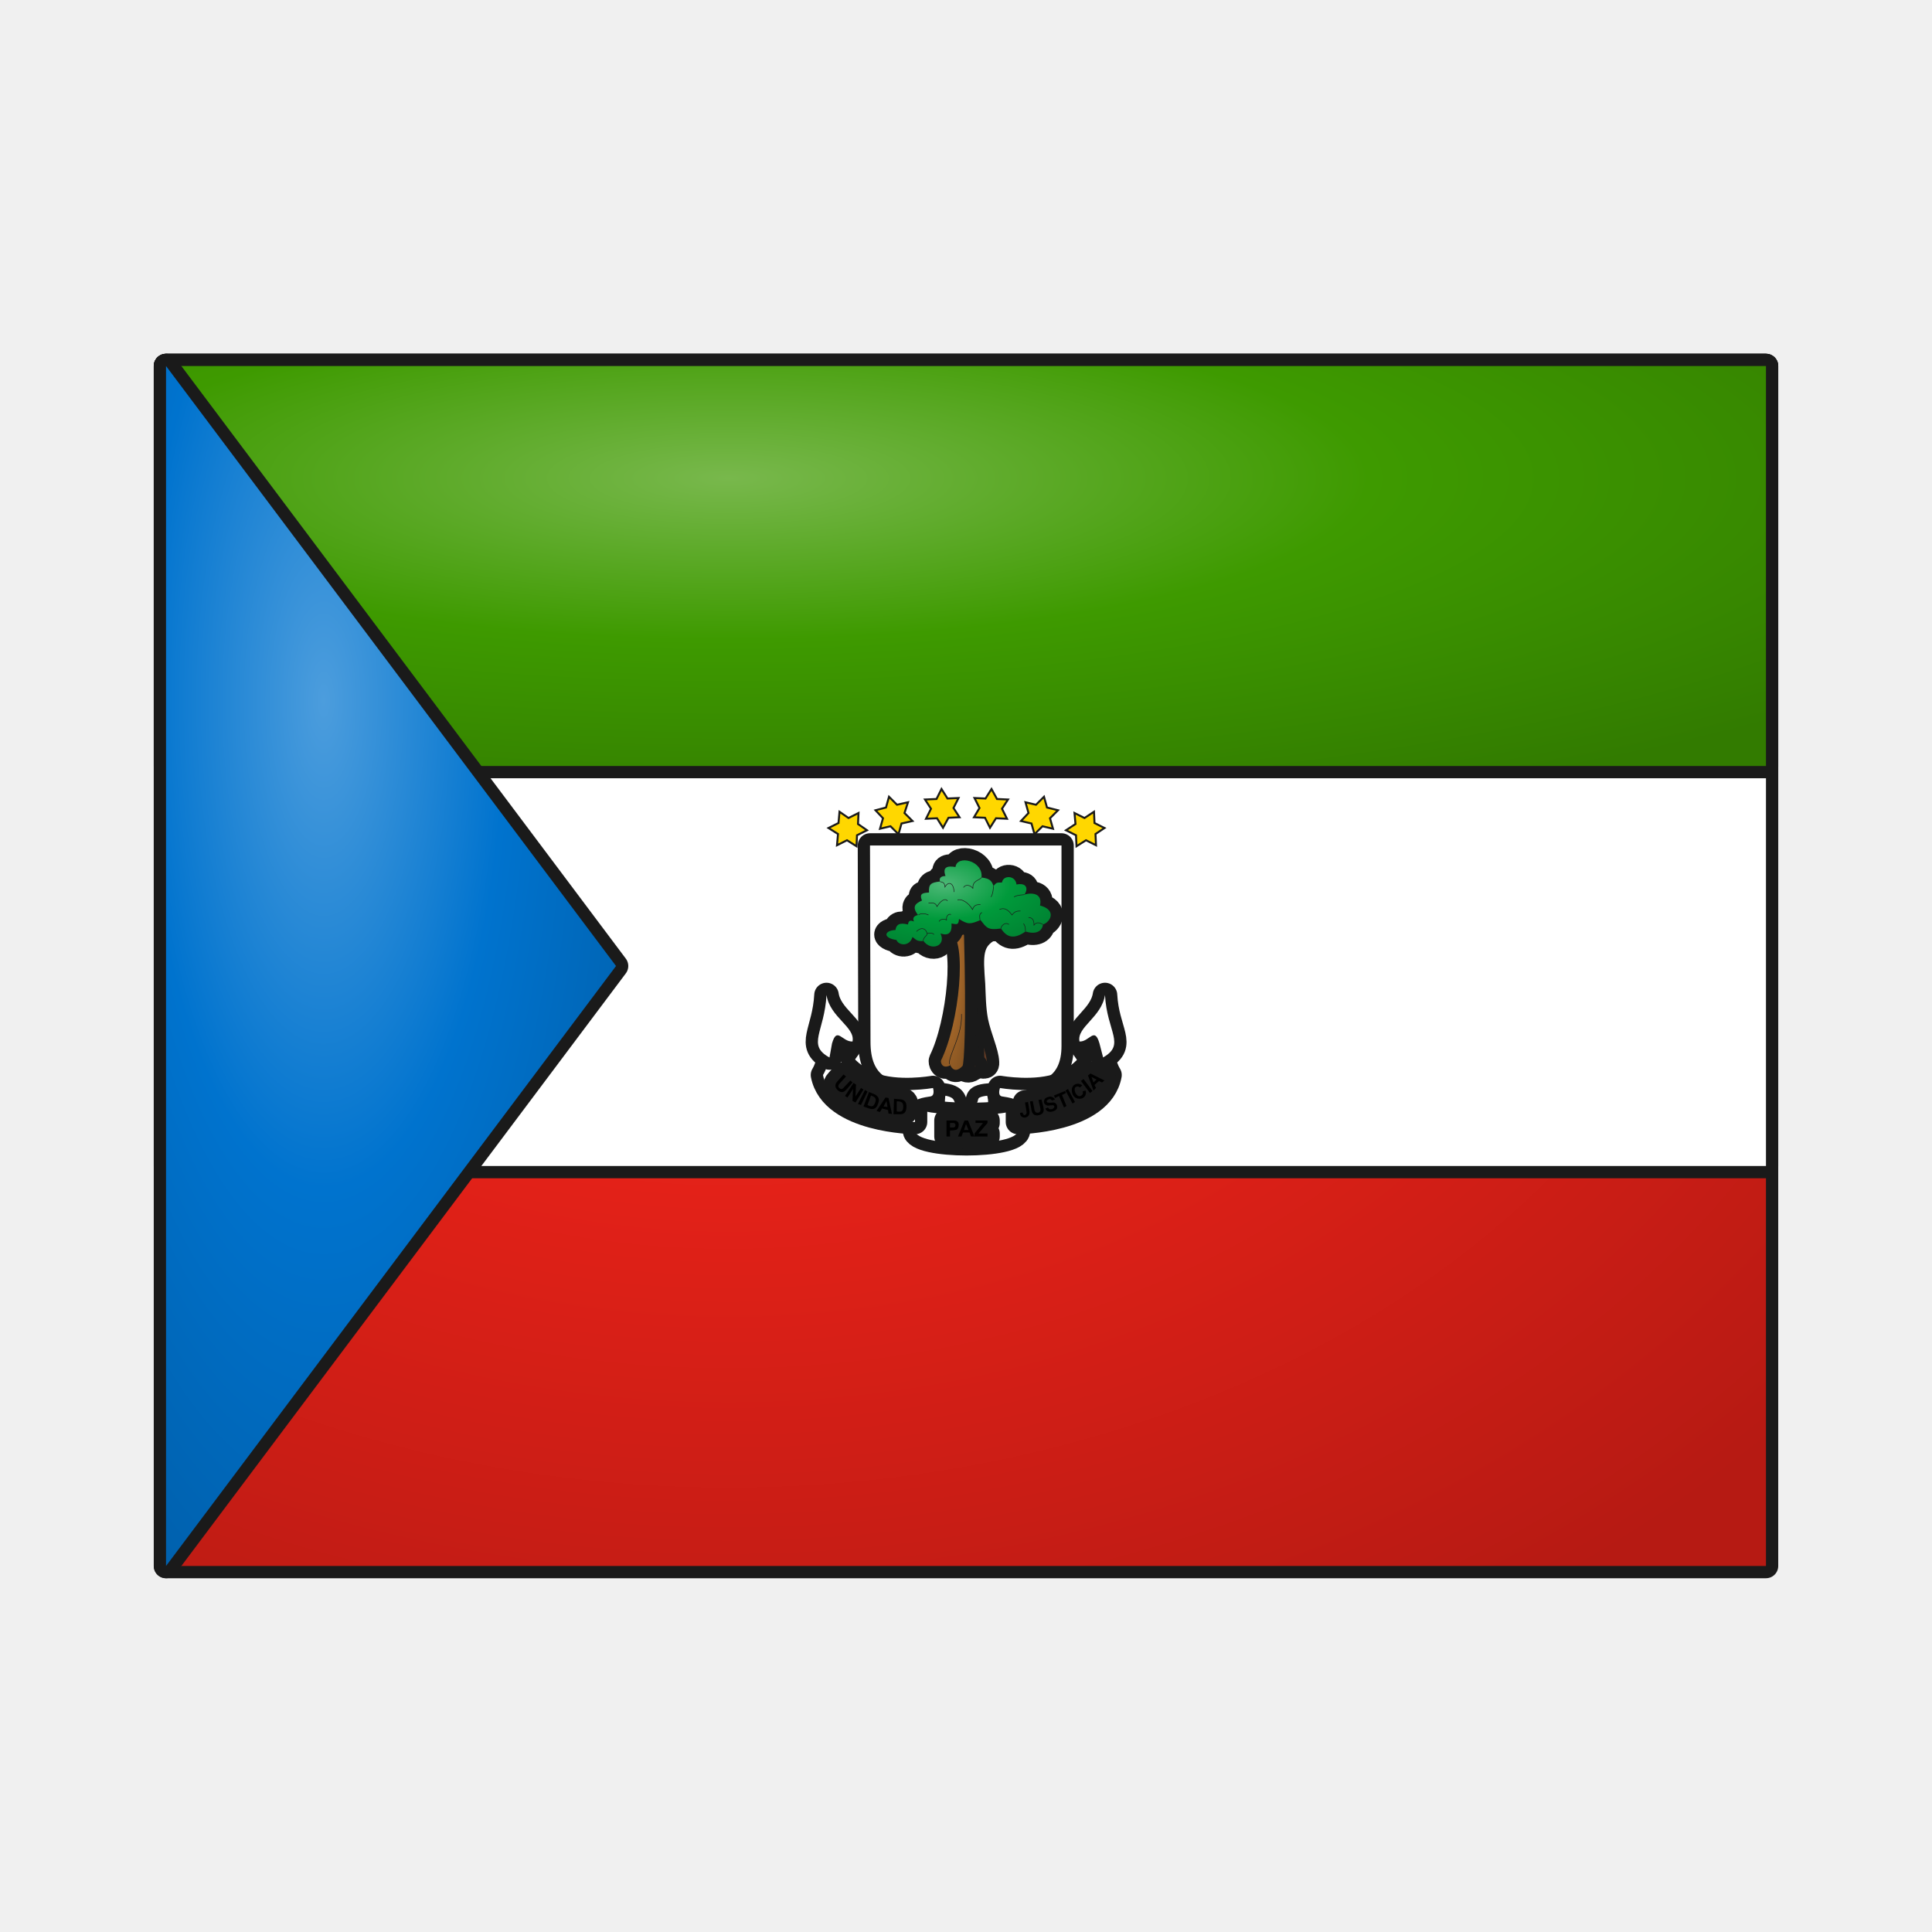
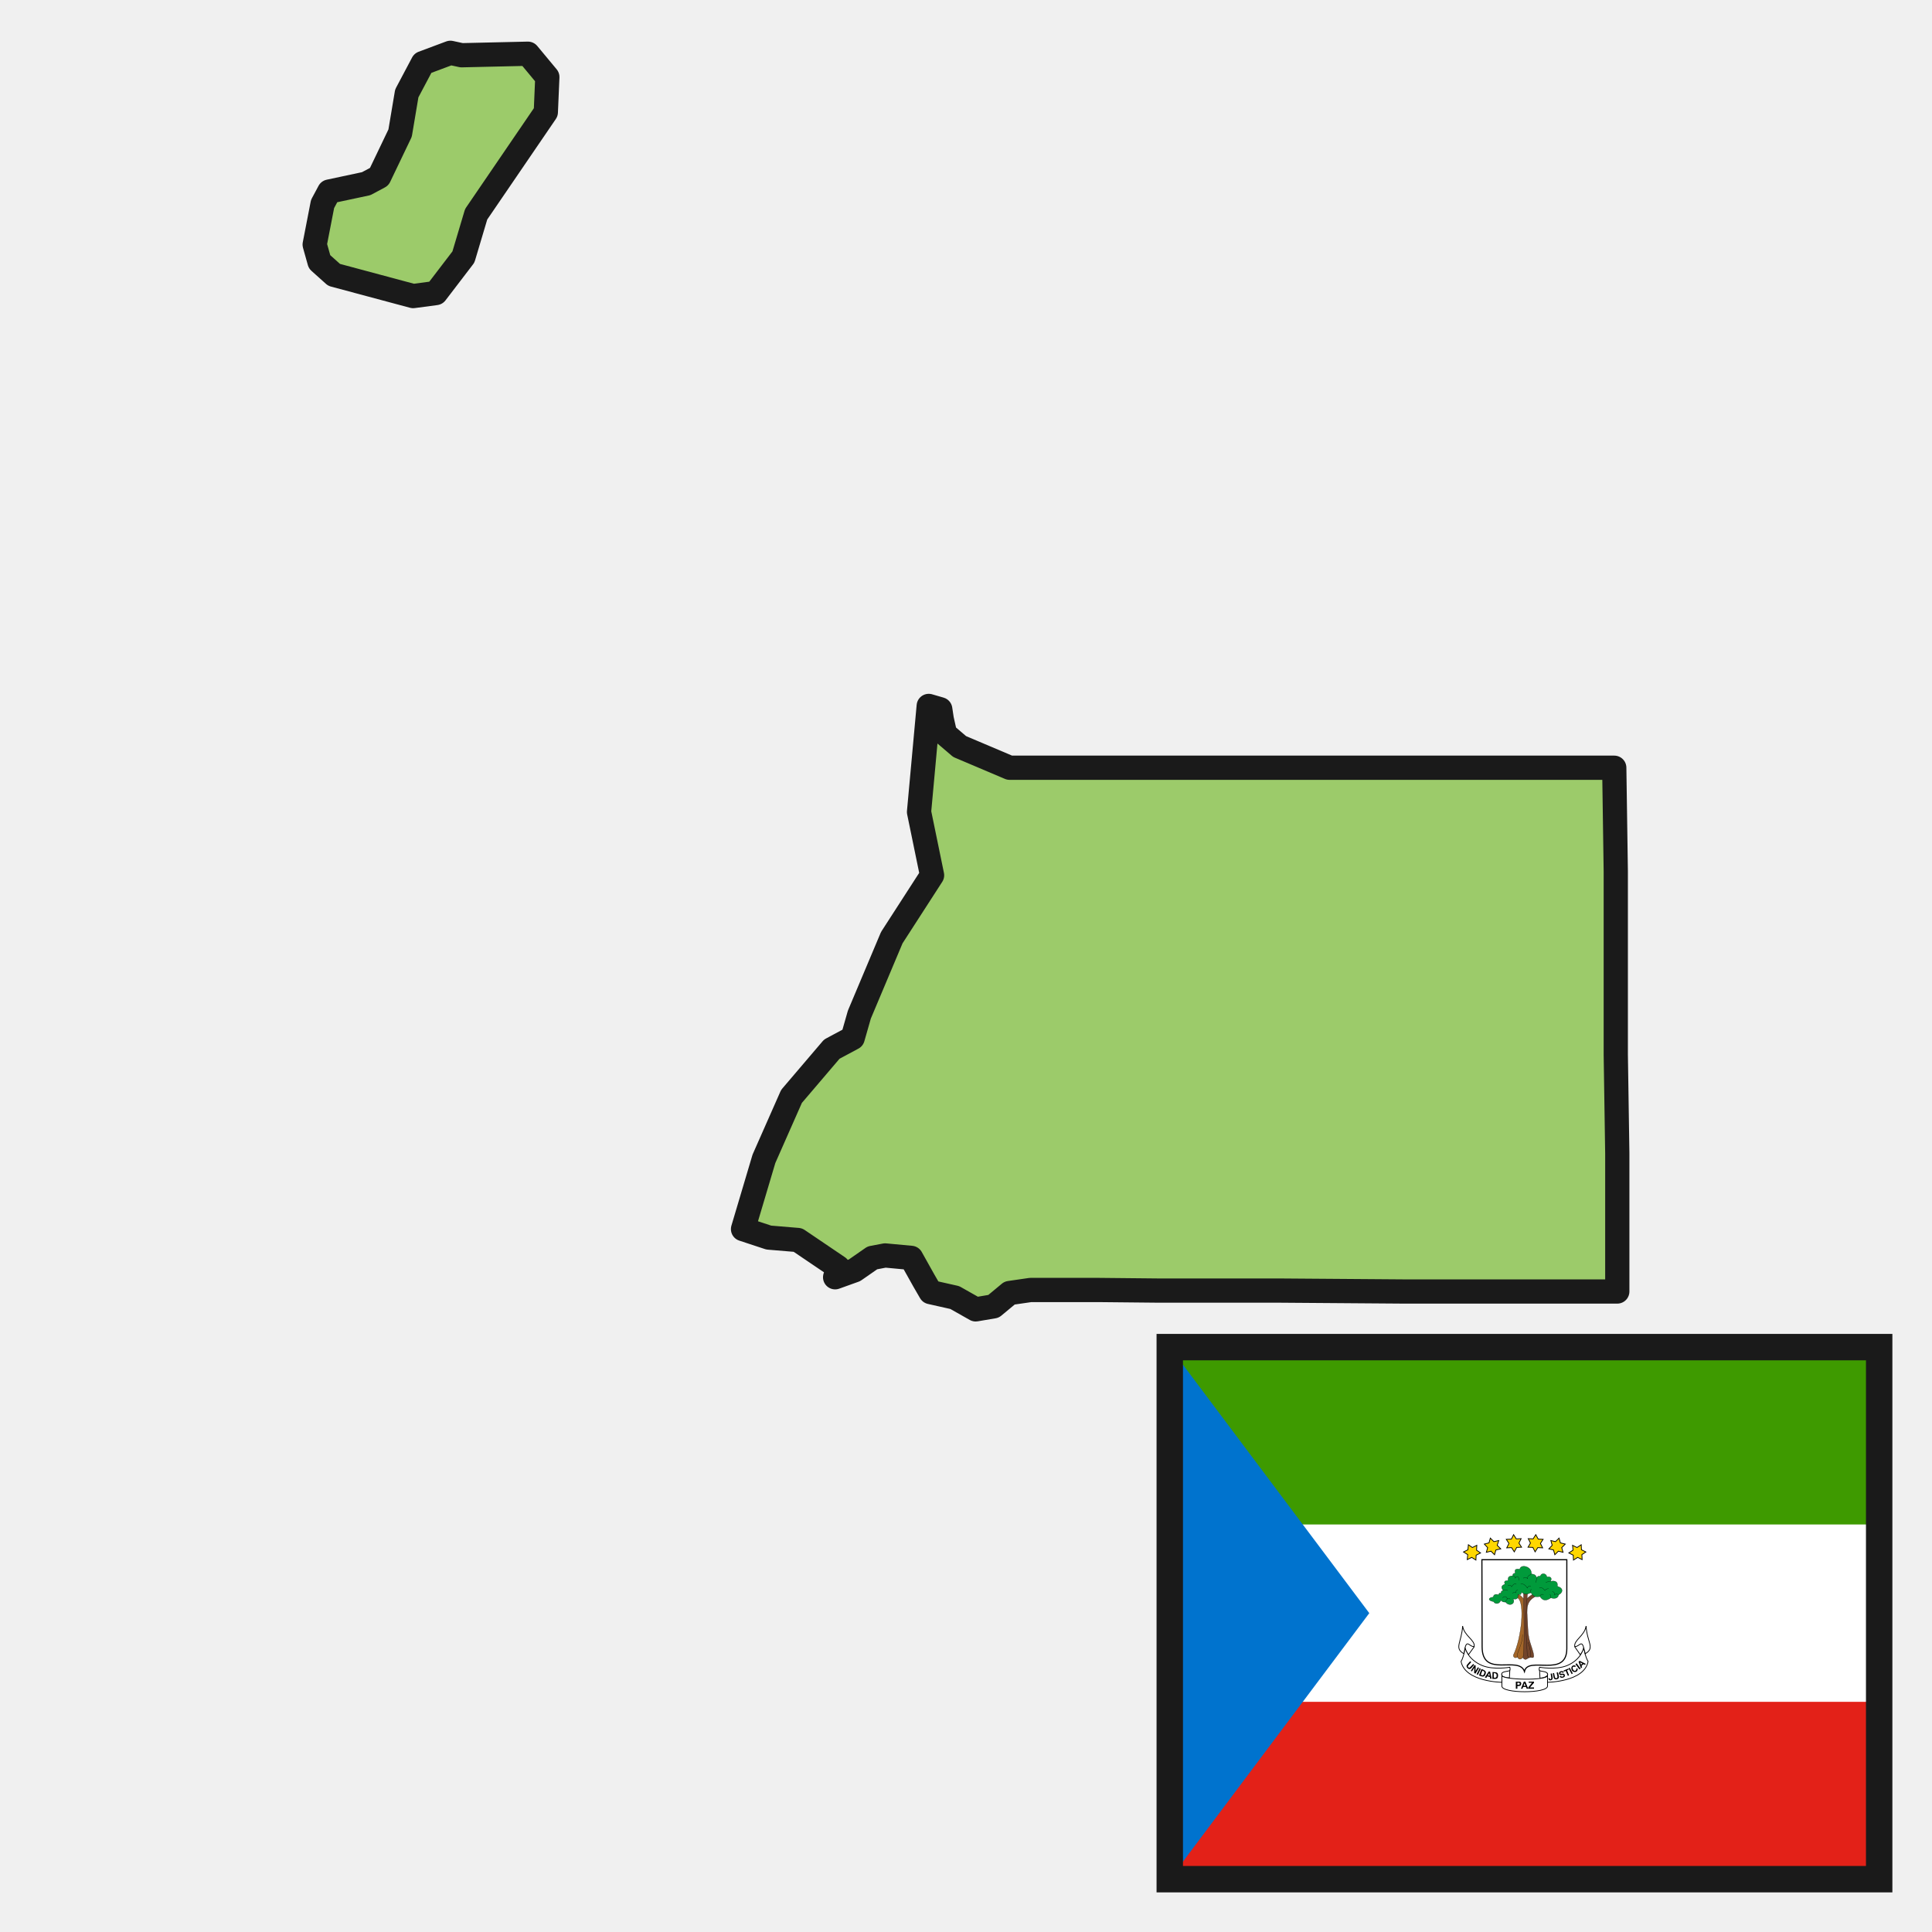
- <svg xmlns="http://www.w3.org/2000/svg" viewBox="0 0 512 512" data-copyright="© 2026 Sensory App House">
-   <defs>
-     <radialGradient id="s3d_e32118" cx="0.35" cy="0.28" r="0.9">
-       <stop offset="0" stop-color="#eb645d" />
-       <stop offset="0.45" stop-color="#e32118" />
-       <stop offset="1" stop-color="#b61a13" />
-     </radialGradient>
-     <radialGradient id="s3d_3e9a00" cx="0.35" cy="0.28" r="0.9">
-       <stop offset="0" stop-color="#78b84c" />
-       <stop offset="0.45" stop-color="#3e9a00" />
-       <stop offset="1" stop-color="#327b00" />
-     </radialGradient>
-     <radialGradient id="s3d_0073ce" cx="0.35" cy="0.28" r="0.9">
-       <stop offset="0" stop-color="#4c9ddd" />
-       <stop offset="0.45" stop-color="#0073ce" />
-       <stop offset="1" stop-color="#005ca5" />
-     </radialGradient>
-     <radialGradient id="s3d_73452b" cx="0.35" cy="0.28" r="0.9">
-       <stop offset="0" stop-color="#9d7d6b" />
-       <stop offset="0.45" stop-color="#73452b" />
-       <stop offset="1" stop-color="#5c3722" />
-     </radialGradient>
-     <radialGradient id="s3d_a36629" cx="0.35" cy="0.28" r="0.9">
-       <stop offset="0" stop-color="#bf9469" />
-       <stop offset="0.45" stop-color="#a36629" />
-       <stop offset="1" stop-color="#825221" />
-     </radialGradient>
-     <radialGradient id="s3d_009a3b" cx="0.35" cy="0.28" r="0.9">
-       <stop offset="0" stop-color="#4cb876" />
-       <stop offset="0.45" stop-color="#009a3b" />
-       <stop offset="1" stop-color="#007b2f" />
-     </radialGradient>
-   </defs>
-   <g data-fit="1" transform="translate(44.00 97.00) scale(0.6625)">
-     <path fill="url(#s3d_e32118)" data-flat="#e32118" d="M0 0h640v480H0z" stroke="#1a1a1a" stroke-width="9.81" stroke-linejoin="round" stroke-linecap="round" paint-order="stroke fill" />
-     <path fill="#fff" d="M0 0h640v320H0z" stroke="#1a1a1a" stroke-width="9.81" stroke-linejoin="round" stroke-linecap="round" paint-order="stroke fill" />
-     <path fill="url(#s3d_3e9a00)" data-flat="#3e9a00" d="M0 0h640v160H0z" stroke="#1a1a1a" stroke-width="9.81" stroke-linejoin="round" stroke-linecap="round" paint-order="stroke fill" />
-     <path fill="url(#s3d_0073ce)" data-flat="#0073ce" d="M0 0v480l180-240z" stroke="#1a1a1a" stroke-width="9.81" stroke-linejoin="round" stroke-linecap="round" paint-order="stroke fill" />
-     <g stroke="#1a1a1a">
-       <path fill="#fff" d="M281.6 191.8h76.6V272c0 27-35.2 6.2-38.2 20.6-5.2-14.8-38.2 6.6-38.2-22.2z" stroke="#1a1a1a" stroke-width="9.81" stroke-linejoin="round" stroke-linecap="round" paint-order="stroke fill" />
-       <path fill="url(#s3d_73452b)" data-flat="#73452b" stroke-width="9.81" d="M325.4 279.8s-1 1-2.8.2-2-51.4-2-51.4c4-4.4 7.2-5.8 7.2-5.8l2.4 2c-9 4.6-8.2 11.2-7.4 22.6.2 4.2.2 9.6 1.2 14.8 1.4 6.6 4.2 12.2 4.4 16.4.2 2.6-3 1.2-3 1.2z" stroke="#1a1a1a" stroke-linejoin="round" stroke-linecap="round" paint-order="stroke fill" />
-       <path fill="url(#s3d_73452b)" data-flat="#73452b" stroke-width="9.81" d="M319.2 221.6h3.6c-3 29-.4 46.2-.4 54.6 0 2.8 1.6 3.8 1.4 3.8-3.6 4-5.4-.2-5.4-.2z" stroke="#1a1a1a" stroke-linejoin="round" stroke-linecap="round" paint-order="stroke fill" />
-       <path fill="url(#s3d_a36629)" data-flat="#a36629" stroke-width="9.81" d="M313.6 279.8c-3.4 1.6-3.8-1.6-3.6-2 7.4-15 10.6-48 3.8-51.6l.4-3.2c2.6.8 5 4.2 5 4.2 1 37 0 52.2-.6 52.8-3.6 3.8-5-.6-5.2-1" stroke="#1a1a1a" stroke-linejoin="round" stroke-linecap="round" paint-order="stroke fill" />
-       <path fill="none" stroke-width="0.22" d="M313.4 279.2c-.6-3.2 5.2-11.4 4.8-20m5 7q2.8 7.4 2.2 13.6" />
-       <path fill="url(#s3d_009a3b)" data-flat="#009a3b" stroke-width="9.81" d="M331 208c1.2-1.4 1.2-1.4 3.4-1.4.4-3 5.4-3 5.8.8 4-.8 4.8 1.6 3.2 4 3.8-1 7.2 0 6.2 4.4 6.8 1.8 4.2 6.6 1.2 7.6-.4 3-3.2 4-7 2.8-4.8 3.4-7.6 2.2-9.8-1.2-5.4.8-5.8-.4-8.2-3.4-4.2 1.8-5 1.8-8.6-.4-.2 2.8-1.2 2-3 1.8q.4 5.6-4.4 4c2.4 5-3.8 7.2-6.8 3-2.8.2-3-.6-4.4-1.6-1.2 4-5.6 3.4-6.4 1.2-5.6-.8-5-3.8-.4-4 .4-3.2 3.2-2.6 5-2.2.2-2 1.4-1.6 2.4-1.2q-1-2 1.6-2.6c-2.6-3.4-1-4.6 1.6-5.8-1.4-3.2 1-3 2.8-3.2-.2-3.4.8-4 4.4-4.4-.4-1.2.2-2.2 2.2-2.2-1.2-3.4.4-4.2 4-3.6.6-5 11.2-2.6 10.4 4.2 3 .4 4 1 4.8 3.4z" stroke="#1a1a1a" stroke-linejoin="round" stroke-linecap="round" paint-order="stroke fill" />
-       <path fill="none" stroke-width="0.22" d="M309.6 206.2c.8.4 1.8 0 2 2.2 1.6-2.8 3.6-1.2 3.6 2m11-5.8c-.8 1.2-3.8 1.2-3.4 4.4-1-1.4-3-1.8-3.8-.4m12-.6c0 .8-.2 3.2-1 4.4m13.4-1c.2.2-2.8 0-4.2 1m11.6 11c-.8-.4-2.4-1.4-3.6.2 0-.8 0-3-2.2-3m-1.2 5.6c0-2-.4-2.6-.8-3.2m-5.8.4c-1.6-1.2-3.2.6-3.2 1.6m-8.4-3.4c0-.8-.6-2.4.8-3M302.8 230c.4-2 1.8-2 1.6-3-.2-1.6-2-3-4.2-.8m4.2.8q2-.5 2.8.4m-6.2-7.8c.8-.8 2.8-.6 4 0m0-4.8c1 0 2.8-.4 3.4 1.4 2.2-3.4 3.8-3 4.2-2.2m4-.4c1.6-.6 4.4 1 6 3.8.8-2.2 2-1.8 3.2-2m7.6 2c2.6-1.2 4.2 1.2 5 2.2 1.2-1.6 2.2-1.6 3.4-1.6m-32.6 4.2c.6-1 2-1.2 3-.6-.2-1.8 1-2.6 1.8-2.2" />
-       <path fill="gold" stroke-width="0.79" d="m317.4 180.5-4.4.2-2.2 4-2.4-3.8-4.4.2 2-4-2.4-3.7 4.6-.2 2-4 2.4 3.8 4.4-.2-2 4zm-18.8 1.5-4.4 1-1.2 4.3-3.2-3.2-4.2 1 1.2-4.2-3-3.2 4.2-1.1 1.2-4.3 3.2 3.2 4.4-1-1.4 4.3zm-18.2 3.7-4 2-.2 4.4-3.8-2.4-4 2 .4-4.5-3.8-2.4 4-2 .4-4.5 3.6 2.5 4-2-.2 4.4zm42.8-5.2 4.4.2 2 4 2.4-3.8 4.4.2-2-4 2.4-3.7-4.4-.2-2.2-4-2.4 3.8-4.4-.2 2 4zM342 182l4.2 1 1.2 4.3 3.2-3.2 4.2 1-1.2-4.2 3.2-3.2-4.4-1.1-1.2-4.3-3.2 3.2-4.2-1 1.2 4.3zm18 3.7 4 2 .2 4.4 3.8-2.4 4 2-.2-4.5 3.6-2.4-4-2-.2-4.5-3.8 2.5-4-2 .4 4.4z" />
-       <g fill="#fff" stroke-width="0.79">
-         <path d="m365.4 270.4 5 7.2 4.6-6.8-3.2-5.8zm-31.8 21 .4 7.2s2 0 3.8-.6c1.6-.6 3-1.8 3-1.8l-.2-3.8zm-26.8 0-.4 7s-1.8 0-3.6-.4c-1.6-.4-3-1.4-3-1.4l-2-4.8zm-32.2-21-5.2 7.2-5.6-9.2 4.2-4.4z" stroke="#1a1a1a" stroke-width="9.81" stroke-linejoin="round" stroke-linecap="round" paint-order="stroke fill" />
-         <path d="M299.6 305.8c0 6.8 41.2 6.8 41.2 0v-9.6c0 5-41.2 4-41.2 0z" stroke="#1a1a1a" stroke-width="9.81" stroke-linejoin="round" stroke-linecap="round" paint-order="stroke fill" />
-         <path d="M262.8 283.6c3.6 18.4 36.8 18.8 36.8 18.8v-6.2c-.8-2.4.6-3.2 6-4 2.2-.2 1.2-3.4 1.2-3.4s-14.4 2.6-24.6-1.4c-13.8-5.6-15.8-16.4-15.8-16.4s-1 8.4-3.6 12.6zm114.6 0c-3.4 18.4-36.6 18.8-36.6 18.8v-6.2c.6-2.4-.8-3.2-6.2-4-2.2-.2-1-3.4-1-3.4s14.4 2.6 24.6-1.4c13.6-5.6 15.2-16.4 15.2-16.4s1.4 8.4 4 12.6z" stroke="#1a1a1a" stroke-width="9.81" stroke-linejoin="round" stroke-linecap="round" paint-order="stroke fill" />
-         <path d="M265.4 276.6c-9.2-5-2-10.2-1.2-25 1.4 9 11.6 12.8 10.4 18.6-4.2.2-6.2-6.2-8.2.8zm109.4 0c9.2-5.2 1.6-10.2.8-25-1.4 9-11.4 12.8-10.2 18.6 4 .2 6-6.2 8 .8l1.4 5.4z" stroke="#1a1a1a" stroke-width="9.81" stroke-linejoin="round" stroke-linecap="round" paint-order="stroke fill" />
+ <svg xmlns="http://www.w3.org/2000/svg" viewBox="0 0 512 512">
+   <g transform="translate(50.48 -25.02) scale(0.8028)">
+     <path d="M 470.0 284.6 L 470.5 318.8 L 470.5 347.9 L 470.5 379.3 L 471.0 411.9 L 471.0 439.7 L 471.0 457.5 L 440.6 457.5 L 400.6 457.5 L 360.1 457.2 L 320.0 457.2 L 299.8 457.0 L 277.3 457.0 L 270.4 458.0 L 265.1 462.4 L 259.2 463.4 L 252.3 459.5 L 244.3 457.7 L 242.1 453.9 L 237.9 446.4 L 229.3 445.6 L 225.1 446.4 L 219.2 450.5 L 212.8 452.8 L 213.8 449.5 L 200.5 440.5 L 190.9 439.7 L 182.4 436.9 L 189.3 413.7 L 198.4 393.1 L 211.7 377.5 L 218.6 373.8 L 220.8 366.1 L 231.5 340.7 L 244.8 320.1 L 240.5 299.2 L 243.7 264.2 L 247.5 265.3 L 248.0 268.6 L 249.1 273.5 L 253.9 277.6 L 270.4 284.6 L 319.0 284.6 L 347.8 284.6 L 390.5 284.6 L 435.8 284.6 L 470.0 284.6 Z M 85.8 48.6 L 89.5 49.4 L 111.4 48.9 L 117.8 56.6 L 117.3 68.2 L 94.3 101.9 L 90.1 116.0 L 81.0 127.9 L 73.5 128.9 L 47.4 121.9 L 42.6 117.6 L 41.0 111.9 L 43.6 98.5 L 45.8 94.4 L 58.0 91.8 L 62.3 89.5 L 69.2 75.1 L 71.4 62.0 L 76.7 52.0 L 85.8 48.6 Z" fill="#9ccb6a" stroke="#1a1a1a" stroke-width="8" stroke-linejoin="round" fill-rule="evenodd" />
+   </g>
+   <rect x="310" y="357" width="188" height="141" fill="#ffffff" />
+   <g transform="translate(310 357) scale(0.29375)">
+     <path fill="#e32118" d="M0 0h640v480H0z" />
+     <path fill="#fff" d="M0 0h640v320H0z" />
+     <path fill="#3e9a00" d="M0 0h640v160H0z" />
+     <path fill="#0073ce" d="M0 0v480l180-240z" />
+     <g stroke="#000">
+       <path fill="#fff" d="M281.6 191.8h76.6V272c0 27-35.2 6.2-38.2 20.6-5.2-14.8-38.2 6.6-38.2-22.2z" />
+       <path fill="#73452b" stroke-width=".2" d="M325.4 279.8s-1 1-2.8.2-2-51.4-2-51.4c4-4.4 7.2-5.8 7.2-5.8l2.4 2c-9 4.6-8.2 11.2-7.4 22.6.2 4.2.2 9.6 1.2 14.8 1.4 6.6 4.2 12.2 4.4 16.4.2 2.6-3 1.2-3 1.2z" />
+       <path fill="#73452b" stroke-width=".2" d="M319.2 221.6h3.6c-3 29-.4 46.2-.4 54.6 0 2.8 1.6 3.8 1.4 3.8-3.6 4-5.4-.2-5.4-.2z" />
+       <path fill="#a36629" stroke-width=".2" d="M313.6 279.8c-3.4 1.6-3.8-1.6-3.6-2 7.4-15 10.6-48 3.8-51.6l.4-3.2c2.6.8 5 4.2 5 4.2 1 37 0 52.2-.6 52.8-3.6 3.8-5-.6-5.2-1" />
+       <path fill="none" stroke-width=".2" d="M313.4 279.2c-.6-3.2 5.2-11.4 4.8-20m5 7q2.8 7.4 2.2 13.6" />
+       <path fill="#009a3b" stroke-width=".2" d="M331 208c1.2-1.4 1.2-1.4 3.4-1.4.4-3 5.4-3 5.8.8 4-.8 4.8 1.6 3.2 4 3.8-1 7.2 0 6.2 4.4 6.8 1.8 4.2 6.6 1.2 7.6-.4 3-3.2 4-7 2.8-4.8 3.4-7.6 2.2-9.8-1.2-5.4.8-5.8-.4-8.2-3.4-4.2 1.8-5 1.8-8.6-.4-.2 2.8-1.2 2-3 1.8q.4 5.6-4.4 4c2.4 5-3.8 7.2-6.8 3-2.8.2-3-.6-4.4-1.6-1.2 4-5.6 3.4-6.4 1.2-5.6-.8-5-3.8-.4-4 .4-3.2 3.2-2.6 5-2.2.2-2 1.4-1.6 2.4-1.2q-1-2 1.6-2.6c-2.6-3.4-1-4.6 1.6-5.8-1.4-3.2 1-3 2.8-3.2-.2-3.4.8-4 4.4-4.4-.4-1.2.2-2.2 2.2-2.2-1.2-3.4.4-4.2 4-3.6.6-5 11.2-2.6 10.4 4.2 3 .4 4 1 4.8 3.4z" />
+       <path fill="none" stroke-width=".2" d="M309.6 206.2c.8.4 1.8 0 2 2.2 1.6-2.8 3.6-1.2 3.6 2m11-5.8c-.8 1.2-3.8 1.2-3.4 4.4-1-1.4-3-1.8-3.8-.4m12-.6c0 .8-.2 3.2-1 4.4m13.4-1c.2.2-2.8 0-4.2 1m11.6 11c-.8-.4-2.4-1.4-3.6.2 0-.8 0-3-2.2-3m-1.2 5.6c0-2-.4-2.6-.8-3.2m-5.8.4c-1.6-1.2-3.2.6-3.2 1.6m-8.4-3.4c0-.8-.6-2.4.8-3M302.8 230c.4-2 1.8-2 1.6-3-.2-1.6-2-3-4.2-.8m4.2.8q2-.5 2.8.4m-6.2-7.8c.8-.8 2.8-.6 4 0m0-4.8c1 0 2.8-.4 3.4 1.4 2.2-3.4 3.8-3 4.2-2.2m4-.4c1.6-.6 4.4 1 6 3.8.8-2.2 2-1.8 3.2-2m7.6 2c2.6-1.2 4.2 1.2 5 2.2 1.2-1.6 2.2-1.6 3.4-1.6m-32.6 4.2c.6-1 2-1.2 3-.6-.2-1.8 1-2.6 1.8-2.2" />
+       <path fill="gold" stroke-width=".7" d="m317.4 180.5-4.4.2-2.2 4-2.4-3.8-4.4.2 2-4-2.4-3.7 4.6-.2 2-4 2.4 3.8 4.4-.2-2 4zm-18.8 1.5-4.4 1-1.2 4.3-3.2-3.2-4.2 1 1.2-4.2-3-3.2 4.2-1.1 1.2-4.3 3.2 3.2 4.4-1-1.4 4.3zm-18.2 3.7-4 2-.2 4.4-3.8-2.4-4 2 .4-4.5-3.8-2.4 4-2 .4-4.5 3.6 2.5 4-2-.2 4.4zm42.8-5.2 4.4.2 2 4 2.4-3.8 4.4.2-2-4 2.4-3.7-4.4-.2-2.2-4-2.4 3.8-4.4-.2 2 4zM342 182l4.2 1 1.2 4.3 3.2-3.2 4.2 1-1.2-4.2 3.2-3.2-4.4-1.1-1.2-4.3-3.2 3.2-4.2-1 1.2 4.3zm18 3.7 4 2 .2 4.4 3.8-2.4 4 2-.2-4.5 3.6-2.4-4-2-.2-4.5-3.8 2.5-4-2 .4 4.4z" />
+       <g fill="#fff" stroke-width=".7">
+         <path d="m365.4 270.4 5 7.2 4.6-6.8-3.2-5.8zm-31.8 21 .4 7.2s2 0 3.8-.6c1.6-.6 3-1.8 3-1.8l-.2-3.8zm-26.8 0-.4 7s-1.8 0-3.6-.4c-1.6-.4-3-1.4-3-1.4l-2-4.8zm-32.2-21-5.2 7.2-5.6-9.2 4.2-4.4z" />
+         <path d="M299.6 305.8c0 6.8 41.2 6.8 41.2 0v-9.6c0 5-41.2 4-41.2 0z" />
+         <path d="M262.8 283.6c3.6 18.4 36.8 18.8 36.8 18.8v-6.2c-.8-2.4.6-3.2 6-4 2.2-.2 1.2-3.4 1.2-3.4s-14.4 2.6-24.6-1.4c-13.8-5.6-15.8-16.4-15.8-16.4s-1 8.4-3.6 12.6zm114.6 0c-3.4 18.4-36.6 18.8-36.6 18.8v-6.2c.6-2.4-.8-3.2-6.2-4-2.2-.2-1-3.4-1-3.4s14.4 2.6 24.6-1.4c13.6-5.6 15.2-16.4 15.2-16.4s1.4 8.4 4 12.6z" />
+         <path d="M265.4 276.6c-9.2-5-2-10.2-1.2-25 1.4 9 11.6 12.8 10.4 18.6-4.2.2-6.2-6.2-8.2.8zm109.4 0c9.2-5.2 1.6-10.2.8-25-1.4 9-11.4 12.8-10.2 18.6 4 .2 6-6.2 8 .8l1.4 5.4z" />
      </g>
-       <path stroke="#1a1a1a" d="m271 283.4 1 .8-2.2 2.4q-1.4 1.4-.5 2.2 1 1 2-.4l2.5-2.6.8.8-2.4 2.8c-1.3 1.5-2.5 1.2-3.6.2-.8-.8-1.4-2 0-3.5zm4 3.4 1 .6-.2 4.8 2.2-3.4 1 .6-3.2 5.2-1.2-.6.2-4.8-2.2 3.4-1-.6zm1.8 8.4 2.8-5.6 1 .6-2.6 5.4zm4.4-4.8-2.2 5.8 2.2.8q2.8.9 3.6-1.9 1.2-2.6-1.6-3.9zm.8 1.4c2 .7 2.2 1.5 1.6 3-.6 1.3-1 1.8-3 .8zm5.8.8-3.6 5.4 1.4.4.8-1.4 2.4.6.2 1.4 1.4.2-1.4-6.4zm.4 1.4.4 2.4-1.6-.2zm3-.9-.2 6.2h2.3c2.2.1 2.8-1 2.9-3 0-1.8-.7-3-2.9-3zm1.2 1c2.2.1 2.5.8 2.5 2.3-.1 1.5-.4 2.1-2.6 1.8v-4zm19.8 7.7v6.4h1.4v-2.4s1.2 0 2.2-.2q1.2-.2 1.3-2 0-1.8-1.9-1.8zm1.4 1h1.4c1.1 0 1 1.8 0 1.8h-1.4zm5.8-1-2.6 6.4h1.4l.6-1.6h2.6l.6 1.6h1.4l-2.6-6.4zm.6 1.4 1 2.4h-1.8zm3.4 3.8 3.4-4.2h-3v-1h4.8v1L325 307h3.6v1.2h-5.2zm20.2-12.4 1.2-.2.6 3.6q.2 2-1.3 2.5c-1 .4-2.4 0-2.5-1.7l1-.2q.4 1.3 1 1 .8-.4.6-1.4zm2-.4 1.1-.2.6 3q.2 1.9 1.5 1.7t.9-2l-.7-3.1 1.2-.2.8 3.3c.4 2-.6 2.7-2 3-1.1.2-2.4 0-2.8-2zm6.2 2.8 1-.4c.5.9 1.2.8 1.8.6q1.2-.8.5-1.4c-.6-.3-2 .2-2.7 0q-1.4-.6-1.2-1.7.2-1.4 1.7-1.7 1.6-.6 2.7 1l-1.2.4q-.7-.9-1.4-.4c-.4.2-1 .5-.6 1 .2.5 1.7.2 2.5.2s1.4.6 1.5 1.3q.4 1.6-1.5 2.2c-1.5.6-2.9 0-3.1-1.1m5.4-5-1.6.8-.4-1 4.4-1.8.4.8-1.6.8 1.8 4.4-1 .6zm2.6-2.2 1-.6 2.8 5.2-1 .6zm6.8.4 1.2-.4a2.4 2.4 0 0 1-2.4 3.3c-3 0-3.4-3.4-2.9-4.5.8-1.9 3-1.8 4-.8l-1 .8c-.6-.8-2-.3-2 .4a3 3 0 0 0 1.4 3c1 .4 2.4-.8 1.7-1.8m-.6-4.2 1-.8 3.6 4.8-1 .8zm3.8-3-1 .8 2.2 6 1-1-.6-1.2 1.8-1.6 1.2.6 1-.8zm.4 1.4 2 1-1.2 1.2z" stroke-width="9.81" stroke-linejoin="round" stroke-linecap="round" paint-order="stroke fill" />
+       <path stroke="none" d="m271 283.4 1 .8-2.2 2.4q-1.4 1.4-.5 2.2 1 1 2-.4l2.5-2.6.8.8-2.4 2.8c-1.3 1.5-2.5 1.2-3.6.2-.8-.8-1.4-2 0-3.5zm4 3.4 1 .6-.2 4.8 2.2-3.4 1 .6-3.2 5.2-1.2-.6.2-4.8-2.2 3.4-1-.6zm1.8 8.4 2.8-5.6 1 .6-2.6 5.4zm4.4-4.8-2.2 5.8 2.2.8q2.8.9 3.6-1.9 1.2-2.6-1.6-3.9zm.8 1.4c2 .7 2.2 1.5 1.6 3-.6 1.3-1 1.8-3 .8zm5.8.8-3.6 5.4 1.4.4.8-1.4 2.4.6.2 1.4 1.4.2-1.4-6.4zm.4 1.4.4 2.4-1.6-.2zm3-.9-.2 6.2h2.3c2.2.1 2.8-1 2.9-3 0-1.8-.7-3-2.9-3zm1.2 1c2.2.1 2.5.8 2.5 2.3-.1 1.5-.4 2.1-2.6 1.8v-4zm19.8 7.7v6.4h1.4v-2.4s1.2 0 2.2-.2q1.2-.2 1.3-2 0-1.8-1.9-1.8zm1.4 1h1.4c1.1 0 1 1.8 0 1.8h-1.4zm5.8-1-2.6 6.4h1.4l.6-1.6h2.6l.6 1.6h1.4l-2.6-6.4zm.6 1.4 1 2.4h-1.8zm3.4 3.8 3.4-4.2h-3v-1h4.8v1L325 307h3.6v1.2h-5.2zm20.2-12.4 1.2-.2.6 3.6q.2 2-1.3 2.5c-1 .4-2.4 0-2.5-1.7l1-.2q.4 1.3 1 1 .8-.4.6-1.4zm2-.4 1.1-.2.6 3q.2 1.9 1.5 1.7t.9-2l-.7-3.1 1.2-.2.8 3.3c.4 2-.6 2.7-2 3-1.1.2-2.4 0-2.8-2zm6.2 2.8 1-.4c.5.9 1.2.8 1.8.6q1.2-.8.5-1.4c-.6-.3-2 .2-2.7 0q-1.4-.6-1.2-1.7.2-1.4 1.7-1.7 1.6-.6 2.7 1l-1.2.4q-.7-.9-1.4-.4c-.4.2-1 .5-.6 1 .2.5 1.7.2 2.5.2s1.4.6 1.5 1.3q.4 1.6-1.5 2.2c-1.5.6-2.9 0-3.1-1.1m5.4-5-1.6.8-.4-1 4.4-1.8.4.8-1.6.8 1.8 4.4-1 .6zm2.6-2.2 1-.6 2.8 5.2-1 .6zm6.8.4 1.2-.4a2.4 2.4 0 0 1-2.4 3.3c-3 0-3.4-3.4-2.9-4.5.8-1.9 3-1.8 4-.8l-1 .8c-.6-.8-2-.3-2 .4a3 3 0 0 0 1.4 3c1 .4 2.4-.8 1.7-1.8m-.6-4.2 1-.8 3.6 4.8-1 .8zm3.8-3-1 .8 2.2 6 1-1-.6-1.2 1.8-1.6 1.2.6 1-.8zm.4 1.4 2 1-1.2 1.2z" />
    </g>
+     <rect x="1" y="1" width="638" height="478" fill="none" stroke="#000000" stroke-width="2" />
  </g>
+   <rect x="310" y="357" width="188" height="141" fill="none" stroke="#1a1a1a" stroke-width="7" />
</svg>
